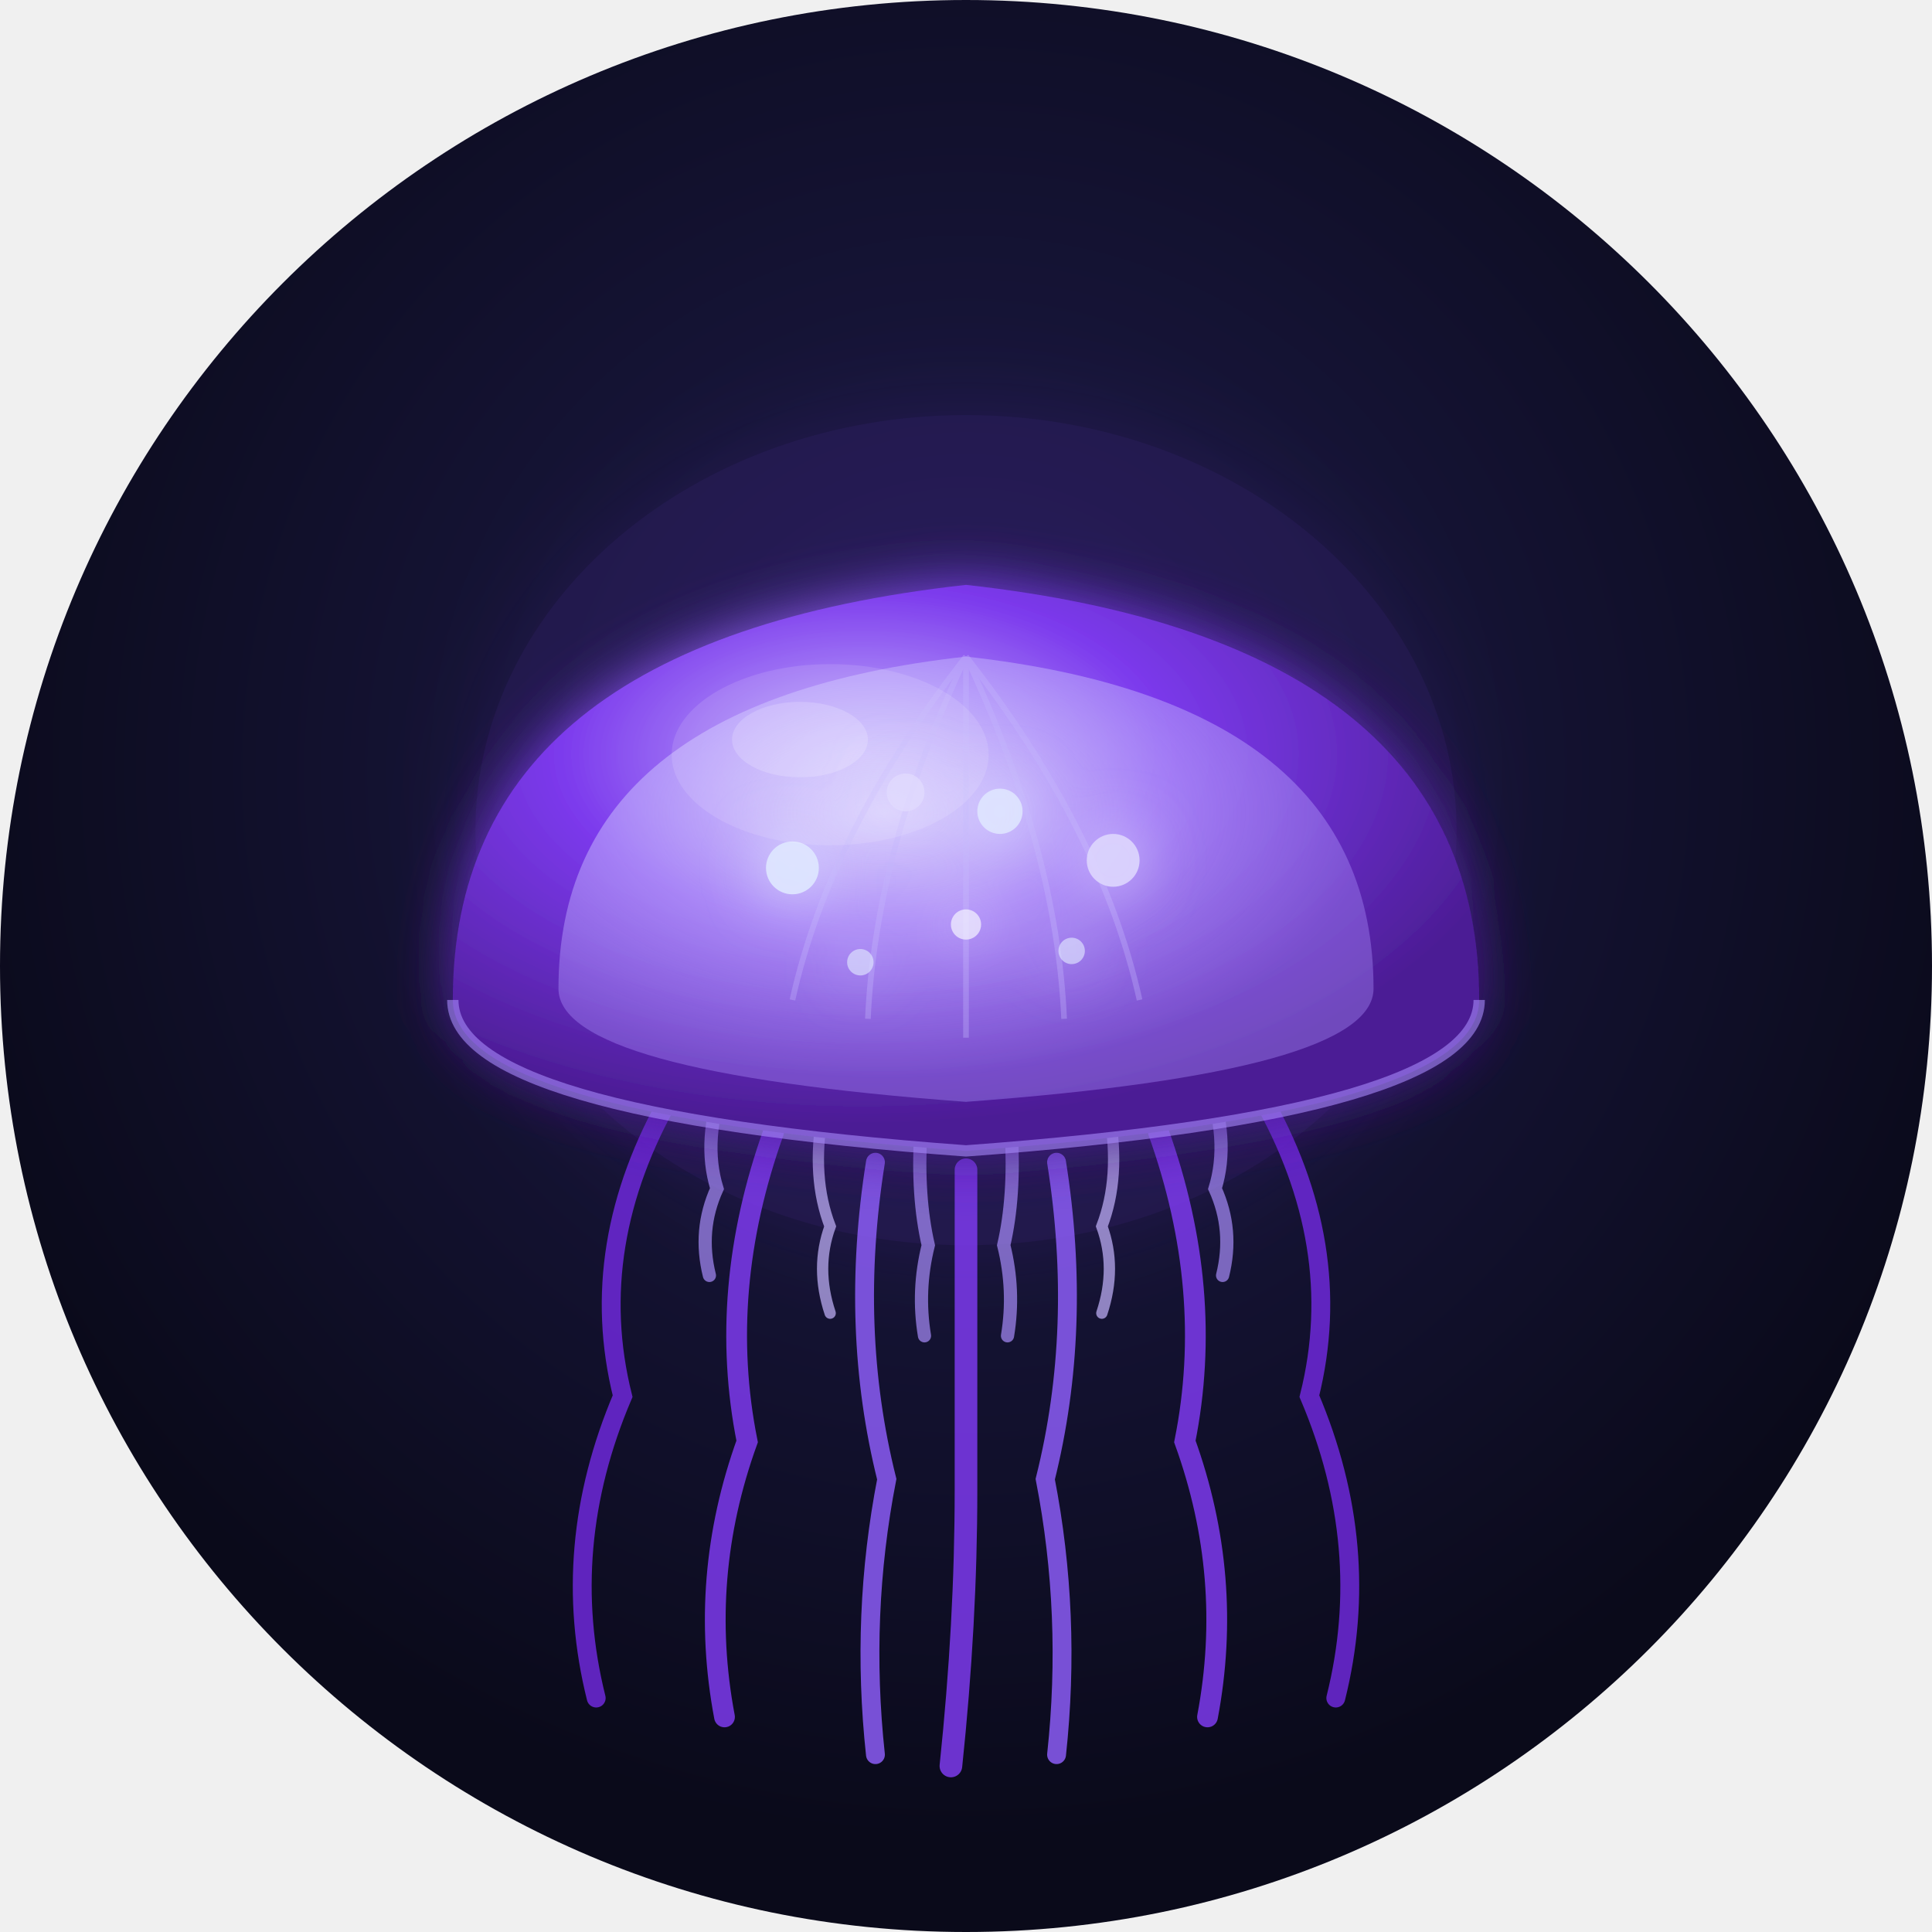
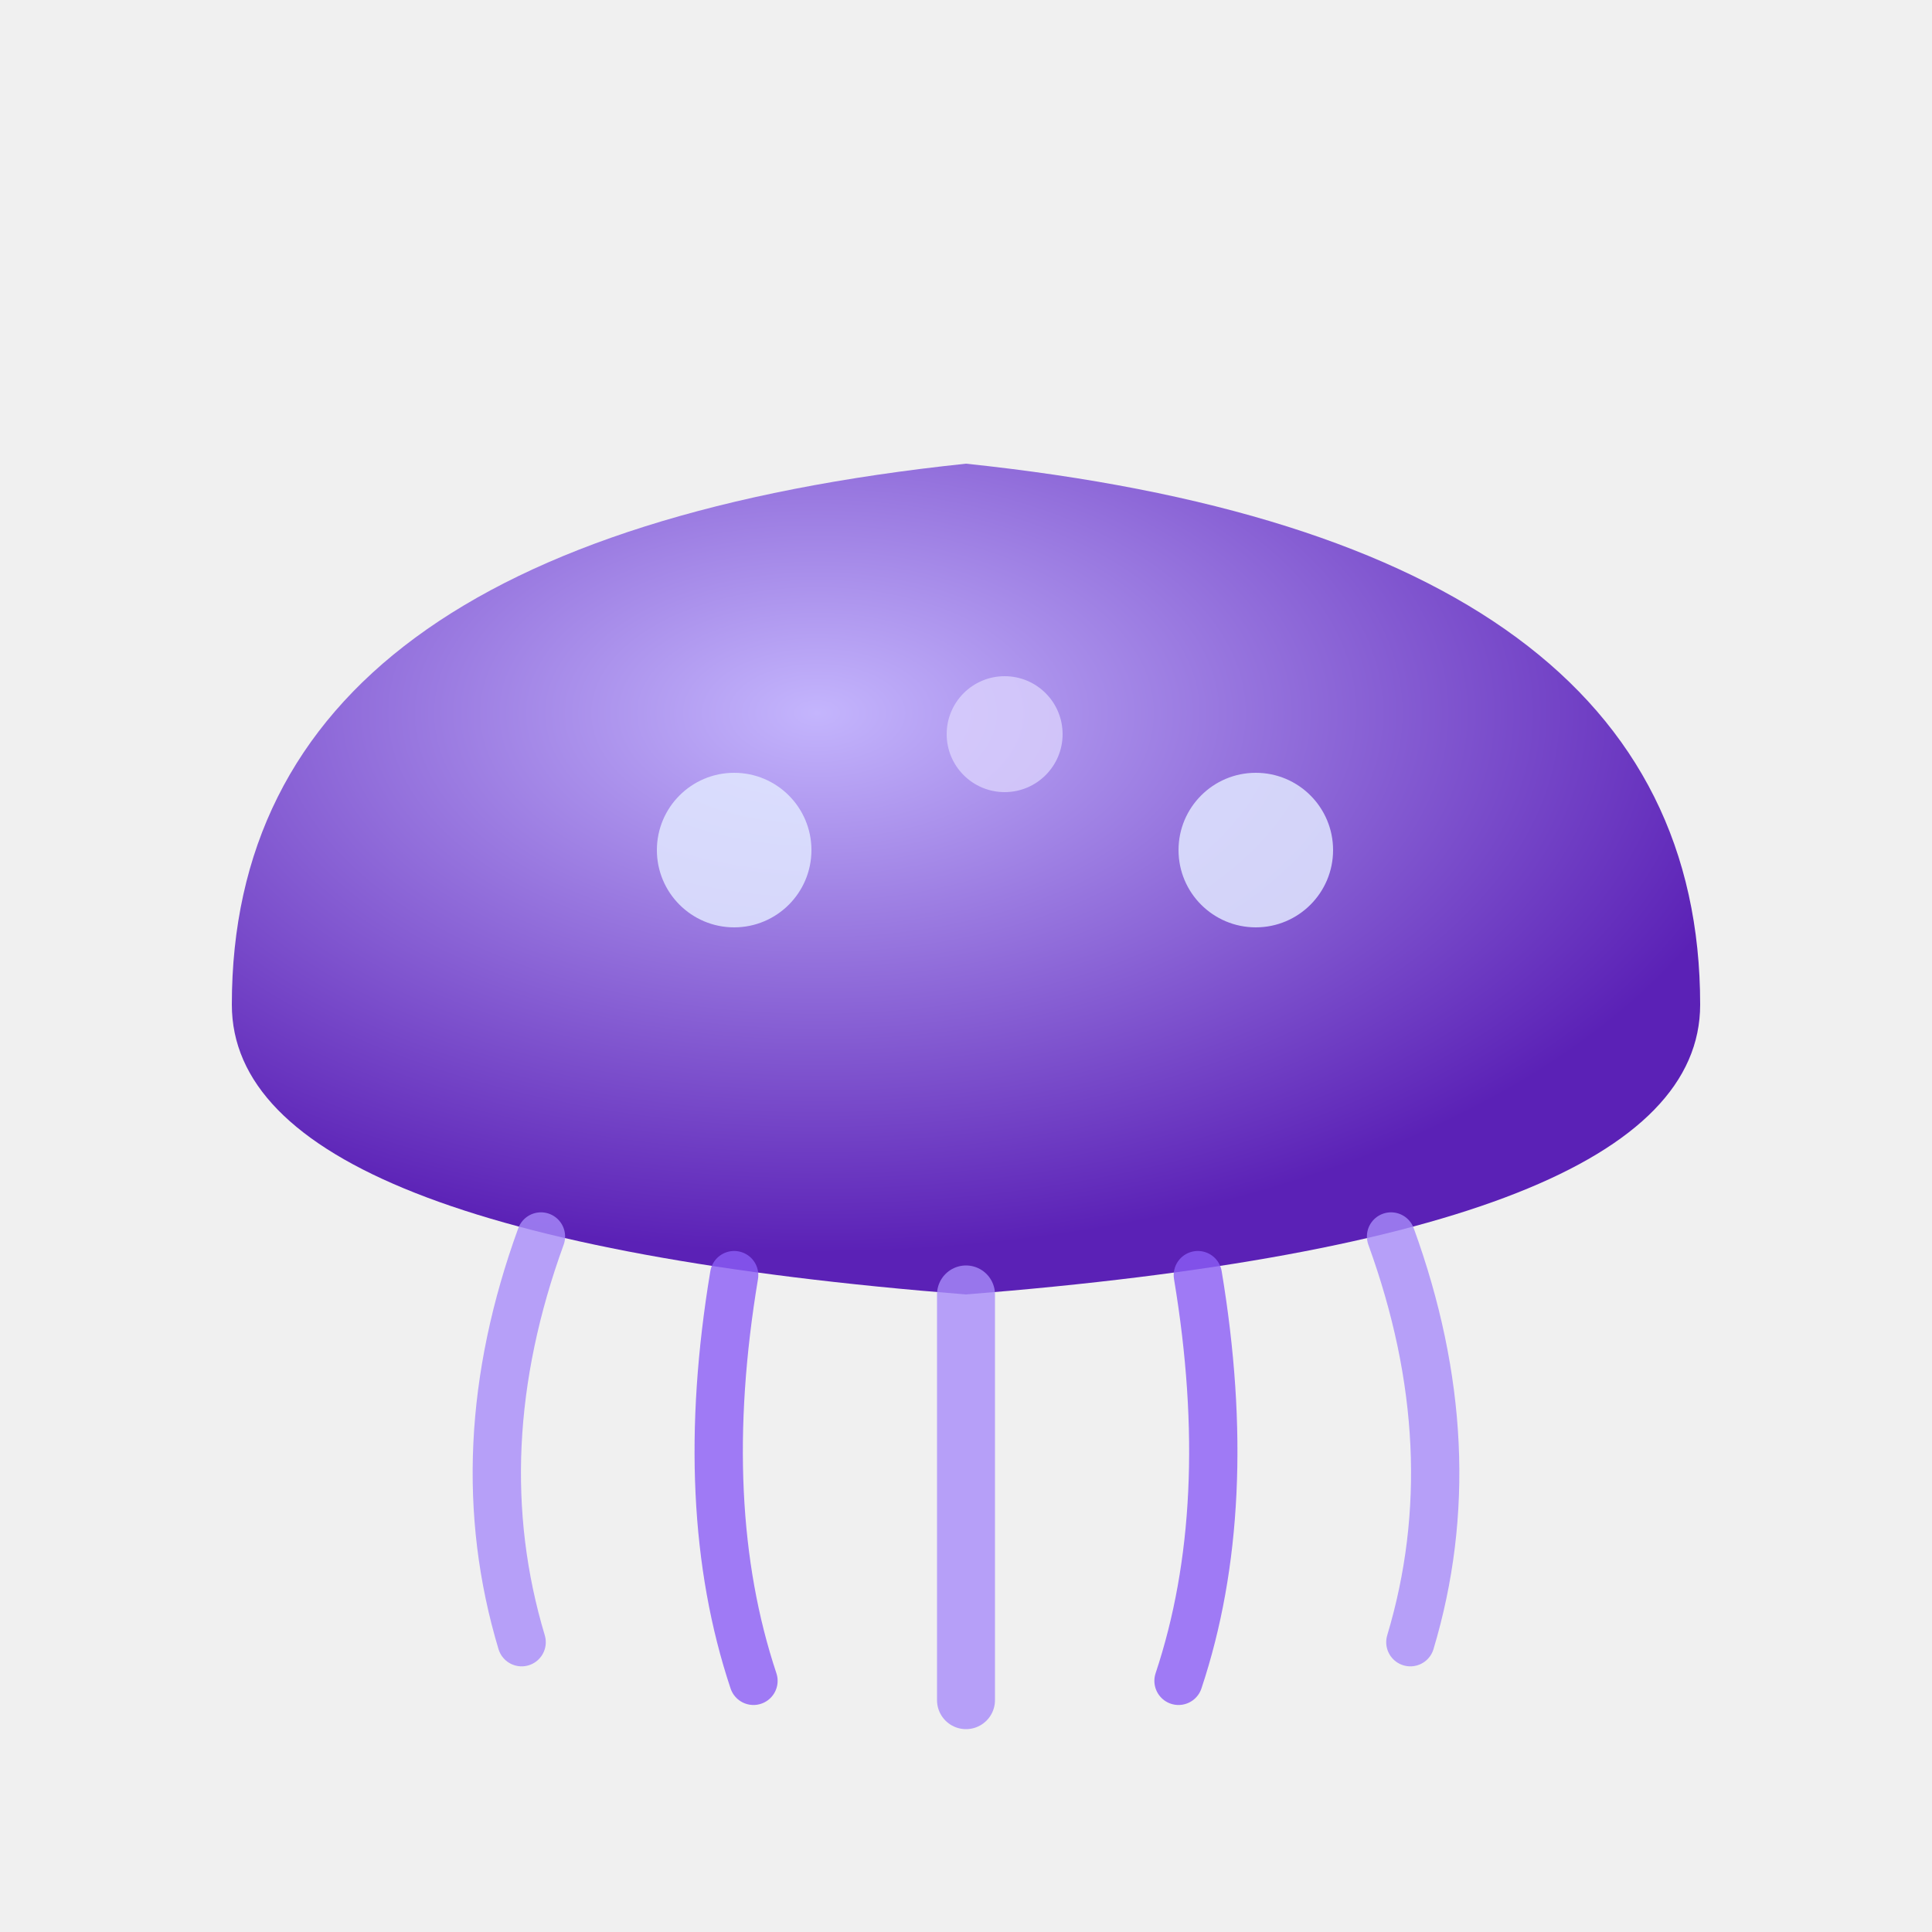
- <svg xmlns="http://www.w3.org/2000/svg" viewBox="0 0 512 512" role="img" aria-label="flow.planner jellyfish icon">
+ <svg xmlns="http://www.w3.org/2000/svg" viewBox="0 0 100 100" role="img" aria-label="flow.planner">
  <defs>
-     <radialGradient id="bg" cx="50%" cy="40%" r="55%">
-       <stop offset="0%" stop-color="#1e1b4b" />
-       <stop offset="100%" stop-color="#0a0a1a" />
-     </radialGradient>
    <radialGradient id="bell" cx="40%" cy="30%" r="65%">
      <stop offset="0%" stop-color="#c4b5fd" />
-       <stop offset="45%" stop-color="#7c3aed" />
-       <stop offset="100%" stop-color="#4c1d95" />
+       <stop offset="100%" stop-color="#5b21b6" />
    </radialGradient>
-     <radialGradient id="inner" cx="40%" cy="35%" r="60%">
-       <stop offset="0%" stop-color="#ddd6fe" stop-opacity="0.9" />
-       <stop offset="100%" stop-color="#a78bfa" stop-opacity="0.4" />
-     </radialGradient>
-     <filter id="glow" x="-30%" y="-30%" width="160%" height="160%">
-       <feGaussianBlur stdDeviation="8" result="blur" />
-       <feMerge>
-         <feMergeNode in="blur" />
-         <feMergeNode in="SourceGraphic" />
-       </feMerge>
-     </filter>
-     <filter id="softglow" x="-50%" y="-50%" width="200%" height="200%">
-       <feGaussianBlur stdDeviation="12" result="blur" />
-       <feMerge>
-         <feMergeNode in="blur" />
-         <feMergeNode in="SourceGraphic" />
-       </feMerge>
-     </filter>
  </defs>
-   <circle cx="256" cy="256" r="256" fill="url(#bg)" />
-   <ellipse cx="256" cy="220" rx="130" ry="110" fill="#7c3aed" opacity="0.12" filter="url(#softglow)" />
-   <g stroke-linecap="round" fill="none" opacity="0.85">
-     <path d="M 178 290 Q 155 330 165 370 Q 148 410 158 450" stroke="#6d28d9" stroke-width="5" />
-     <path d="M 205 300 Q 190 342 198 382 Q 185 418 192 455" stroke="#7c3aed" stroke-width="5.5" />
-     <path d="M 232 308 Q 225 352 235 392 Q 228 428 232 465" stroke="#8b5cf6" stroke-width="5" />
-     <path d="M 256 310 Q 256 355 256 395 Q 256 430 252 468" stroke="#7c3aed" stroke-width="6" />
-     <path d="M 280 308 Q 287 352 277 392 Q 284 428 280 465" stroke="#8b5cf6" stroke-width="5" />
-     <path d="M 307 300 Q 322 342 314 382 Q 327 418 320 455" stroke="#7c3aed" stroke-width="5.5" />
-     <path d="M 334 290 Q 357 330 347 370 Q 364 410 354 450" stroke="#6d28d9" stroke-width="5" />
+   <path d="M 12 52 Q 12 28 50 24 Q 88 28 88 52 Q 88 64 50 67 Q 12 64 12 52 Z" fill="url(#bell)" />
+   <g stroke-linecap="round" fill="none" opacity="0.8">
+     <path d="M 28 64 Q 24 75 27 85" stroke="#a78bfa" stroke-width="2.5" />
+     <path d="M 38 66 Q 36 78 39 87" stroke="#8b5cf6" stroke-width="2.5" />
+     <path d="M 50 67 Q 50 79 50 88" stroke="#a78bfa" stroke-width="3" />
+     <path d="M 62 66 Q 64 78 61 87" stroke="#8b5cf6" stroke-width="2.5" />
+     <path d="M 72 64 Q 76 75 73 85" stroke="#a78bfa" stroke-width="2.5" />
  </g>
-   <g stroke-linecap="round" fill="none" opacity="0.7">
-     <path d="M 192 286 Q 186 302 190 315 Q 185 326 188 338" stroke="#a78bfa" stroke-width="3.5" />
-     <path d="M 218 295 Q 215 312 220 325 Q 216 336 220 348" stroke="#c4b5fd" stroke-width="3" />
-     <path d="M 244 300 Q 243 317 246 330 Q 243 342 245 354" stroke="#a78bfa" stroke-width="3.5" />
-     <path d="M 268 300 Q 269 317 266 330 Q 269 342 267 354" stroke="#a78bfa" stroke-width="3.5" />
-     <path d="M 294 295 Q 297 312 292 325 Q 296 336 292 348" stroke="#c4b5fd" stroke-width="3" />
-     <path d="M 320 286 Q 326 302 322 315 Q 327 326 324 338" stroke="#a78bfa" stroke-width="3.5" />
-   </g>
-   <path d="M 120 265 Q 120 170 256 155 Q 392 170 392 265 Q 392 295 256 305 Q 120 295 120 265 Z" fill="url(#bell)" filter="url(#glow)" />
-   <path d="M 148 262 Q 148 186 256 174 Q 364 186 364 262 Q 364 284 256 292 Q 148 284 148 262 Z" fill="url(#inner)" />
-   <path d="M 120 265 Q 120 295 256 305 Q 392 295 392 265" stroke="#a78bfa" stroke-width="3" fill="none" opacity="0.6" />
-   <g stroke="#c4b5fd" stroke-width="1.5" fill="none" opacity="0.35">
-     <path d="M 256 174 Q 220 220 210 265" />
-     <path d="M 256 174 Q 232 225 230 270" />
-     <path d="M 256 174 Q 256 230 256 275" />
-     <path d="M 256 174 Q 280 225 282 270" />
-     <path d="M 256 174 Q 292 220 302 265" />
-   </g>
-   <g filter="url(#glow)">
-     <circle cx="210" cy="230" r="7" fill="#e0e7ff" opacity="0.9" />
-     <circle cx="240" cy="210" r="5" fill="#ddd6fe" opacity="0.8" />
-     <circle cx="265" cy="215" r="6" fill="#e0e7ff" opacity="0.85" />
-     <circle cx="295" cy="228" r="7" fill="#ddd6fe" opacity="0.9" />
-     <circle cx="256" cy="245" r="4" fill="#f5f3ff" opacity="0.7" />
-     <circle cx="228" cy="255" r="3.5" fill="#e0e7ff" opacity="0.65" />
-     <circle cx="284" cy="252" r="3.5" fill="#e0e7ff" opacity="0.65" />
-   </g>
-   <ellipse cx="220" cy="200" rx="42" ry="24" fill="white" opacity="0.12" />
-   <ellipse cx="212" cy="196" rx="18" ry="10" fill="white" opacity="0.18" />
+   <circle cx="38" cy="44" r="4" fill="#e0e7ff" opacity="0.85" />
+   <circle cx="52" cy="38" r="3" fill="#ddd6fe" opacity="0.75" />
+   <circle cx="65" cy="44" r="4" fill="#e0e7ff" opacity="0.85" />
</svg>
